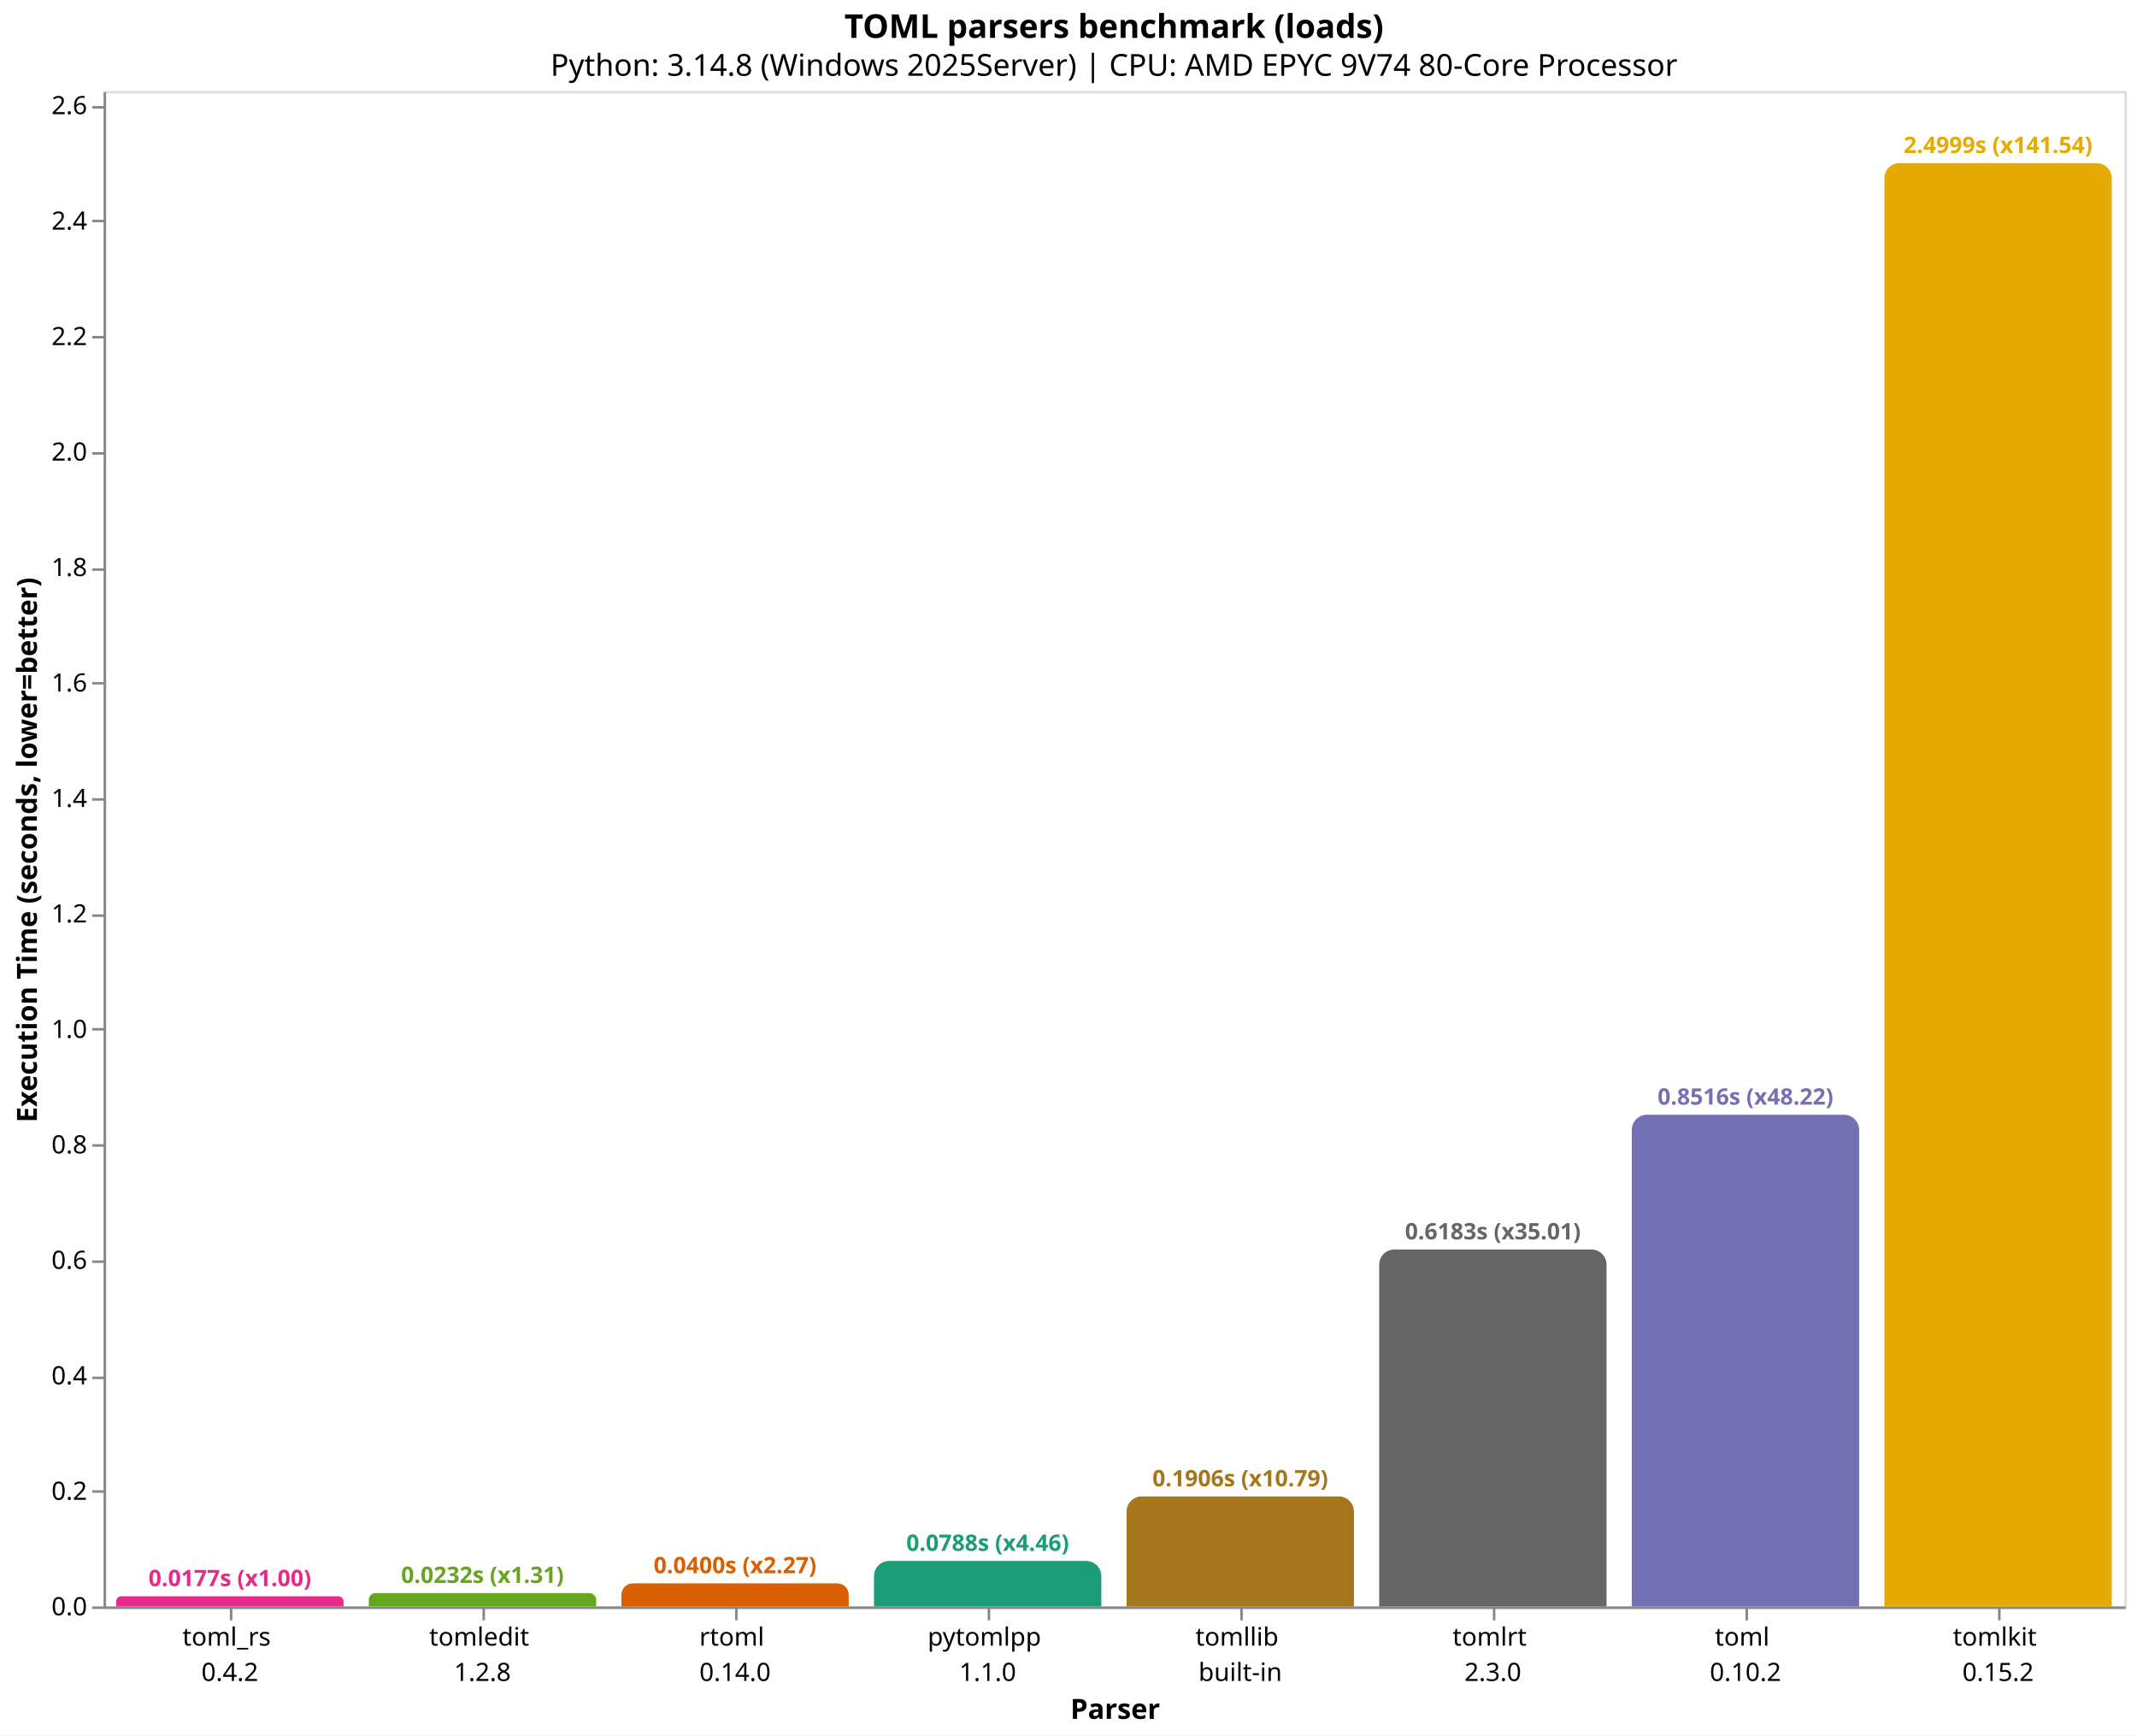
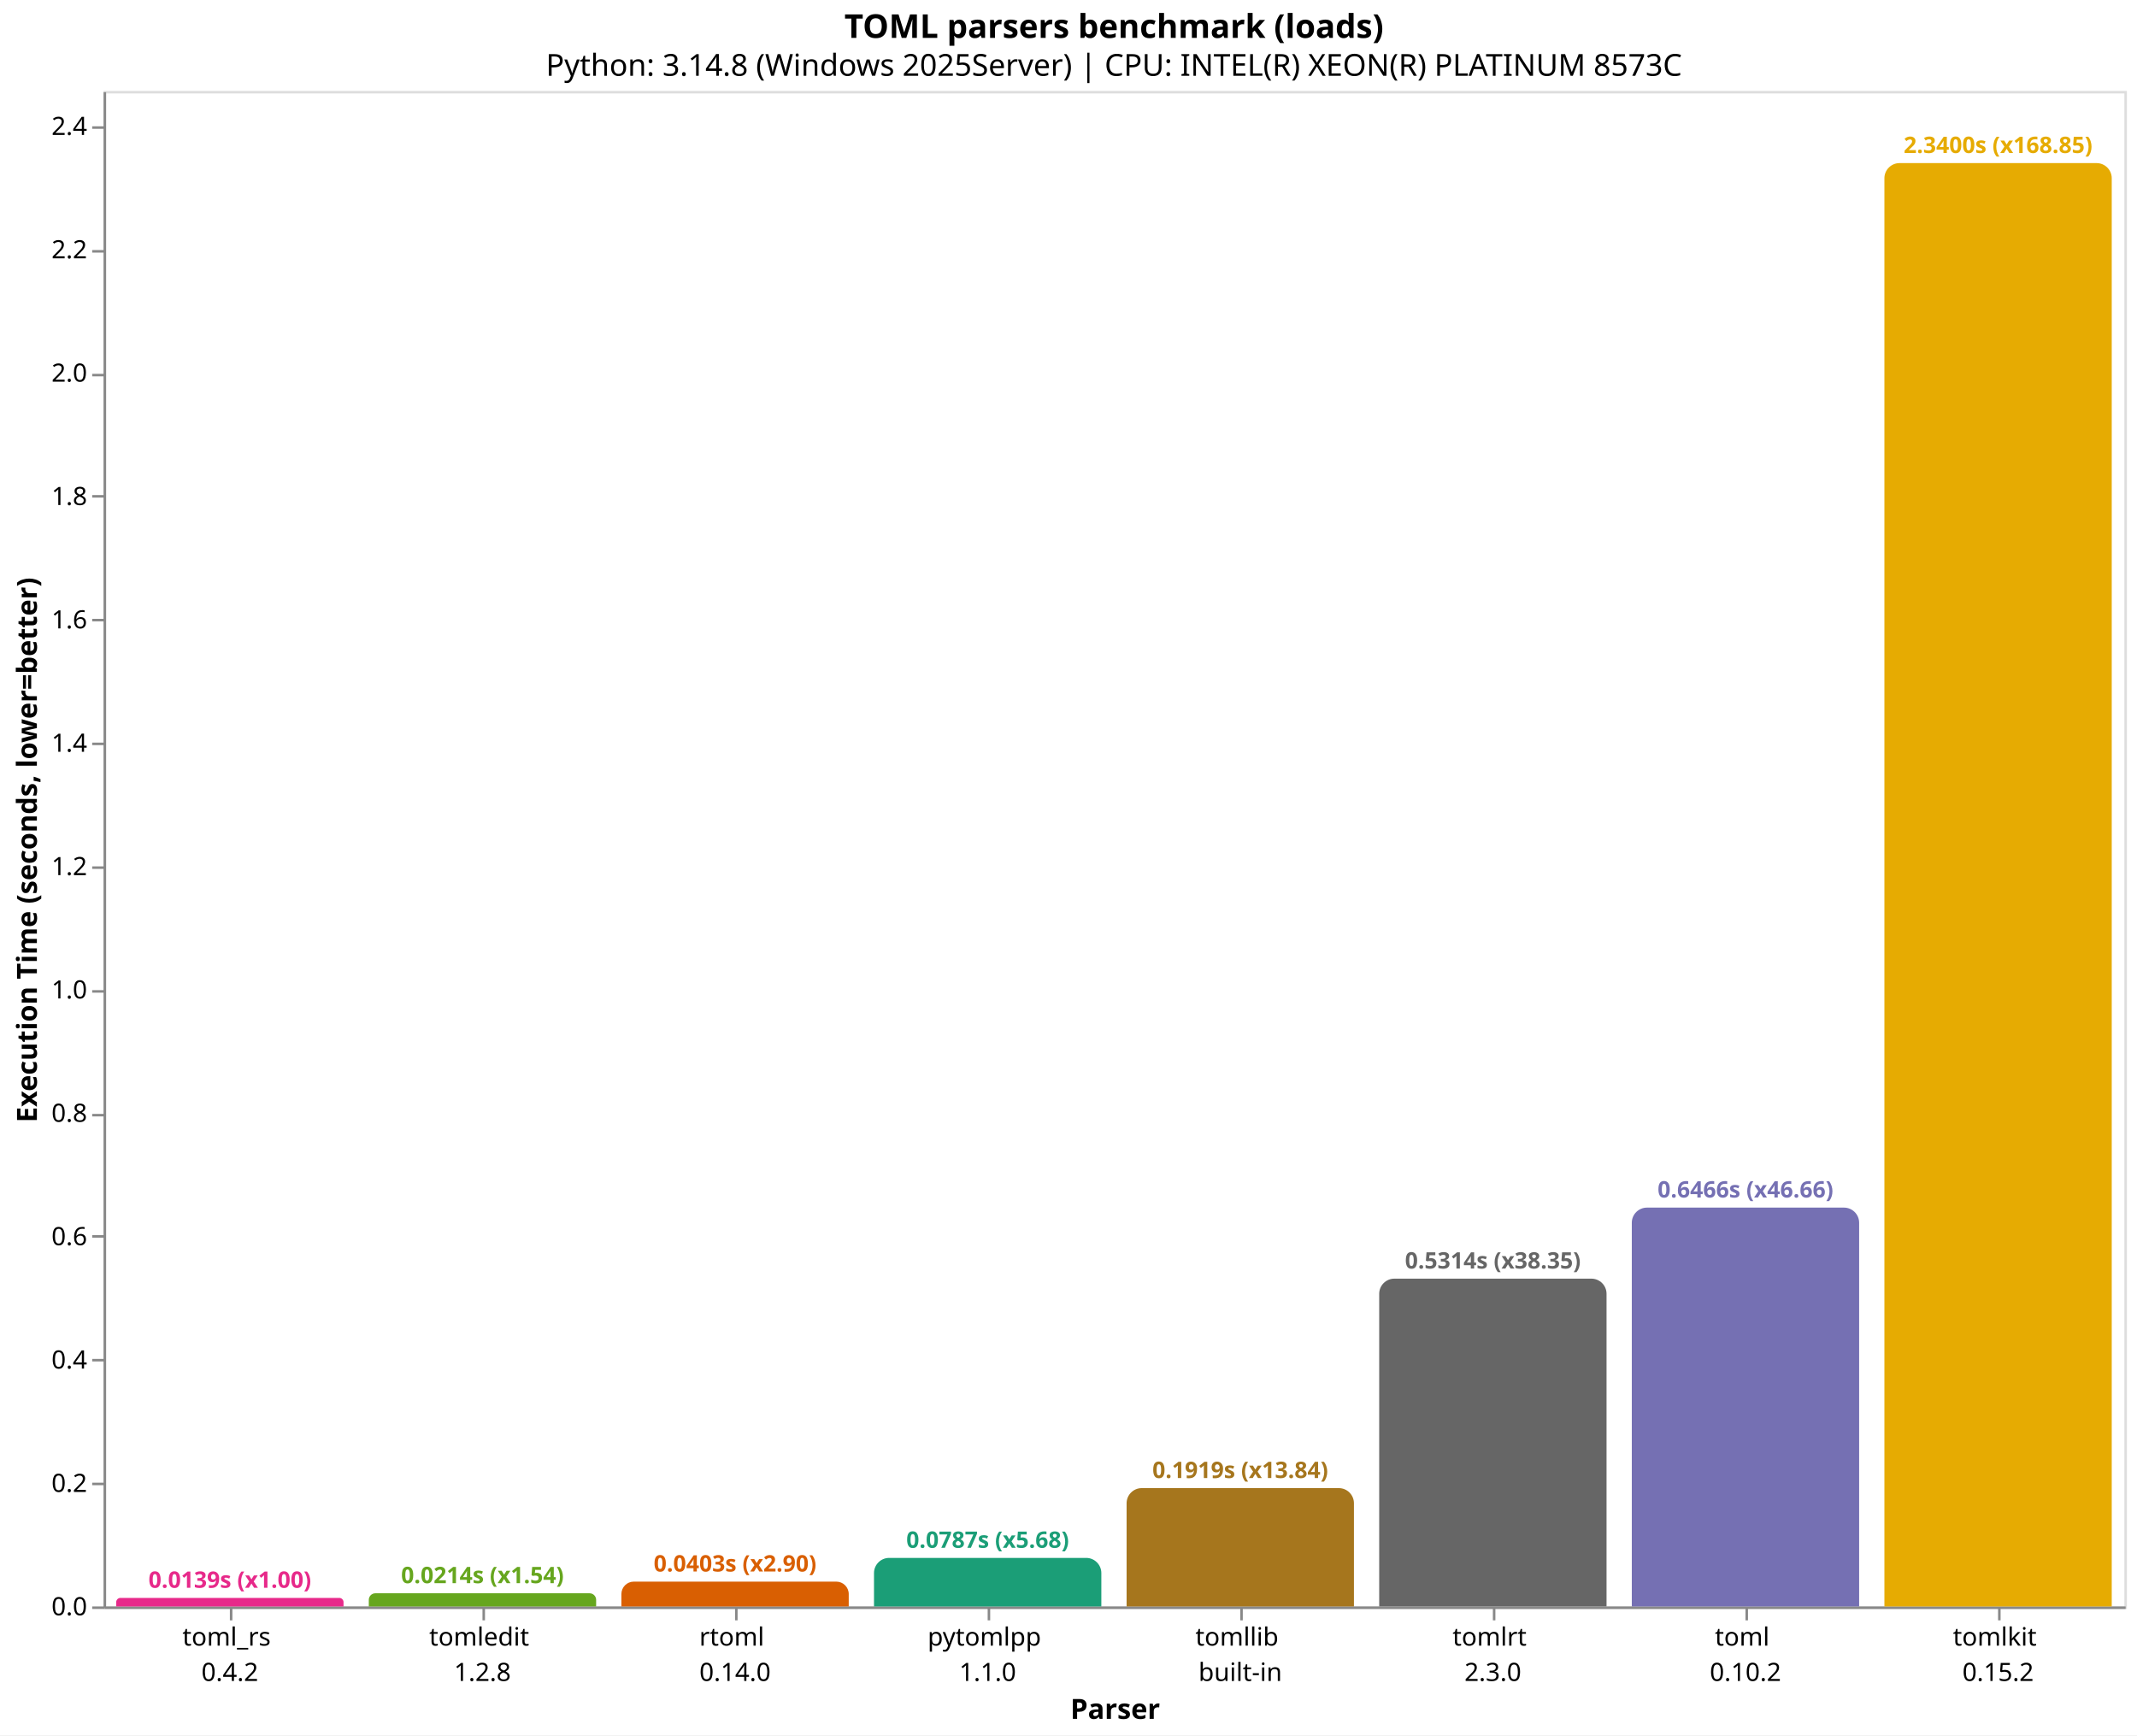
<svg xmlns="http://www.w3.org/2000/svg" version="1.1" class="marks" width="846" height="687" viewBox="0 0 846 687">
  <rect width="846" height="687" fill="white" />
  <g fill="none" stroke-miterlimit="10" transform="translate(41,36)">
    <g class="mark-group role-frame root" role="graphics-object" aria-roledescription="group mark container">
      <g transform="translate(0,0)">
        <path class="background" aria-hidden="true" d="M0.5,0.5h800v600h-800Z" stroke="#ddd" />
        <g>
          <g class="mark-group role-axis" role="graphics-symbol" aria-roledescription="axis" aria-label="X-axis titled 'Parser' for a discrete scale with 8 values: toml_rs&#10;0.4.2, tomledit&#10;1.2.8, rtoml&#10;0.14.0, pytomlpp&#10;1.1.0, tomllib&#10;built-in, ending with tomlkit&#10;0.15.2">
            <g transform="translate(0.5,600.5)">
              <path class="background" aria-hidden="true" d="M0,0h0v0h0Z" pointer-events="none" />
              <g>
                <g class="mark-rule role-axis-tick" pointer-events="none">
                  <line transform="translate(50,0)" x2="0" y2="5" stroke="#888" stroke-width="1" opacity="1" />
                  <line transform="translate(150,0)" x2="0" y2="5" stroke="#888" stroke-width="1" opacity="1" />
                  <line transform="translate(250,0)" x2="0" y2="5" stroke="#888" stroke-width="1" opacity="1" />
                  <line transform="translate(350,0)" x2="0" y2="5" stroke="#888" stroke-width="1" opacity="1" />
                  <line transform="translate(450,0)" x2="0" y2="5" stroke="#888" stroke-width="1" opacity="1" />
                  <line transform="translate(550,0)" x2="0" y2="5" stroke="#888" stroke-width="1" opacity="1" />
                  <line transform="translate(650,0)" x2="0" y2="5" stroke="#888" stroke-width="1" opacity="1" />
                  <line transform="translate(750,0)" x2="0" y2="5" stroke="#888" stroke-width="1" opacity="1" />
                </g>
                <g class="mark-text role-axis-label" pointer-events="none">
                  <text text-anchor="middle" transform="translate(49.5,15)" font-family="sans-serif" font-size="10px" fill="#000" opacity="1">
                    <tspan>toml_rs</tspan>
                    <tspan x="0" dy="14">0.4.2</tspan>
                  </text>
                  <text text-anchor="middle" transform="translate(149.5,15)" font-family="sans-serif" font-size="10px" fill="#000" opacity="1">
                    <tspan>tomledit</tspan>
                    <tspan x="0" dy="14">1.2.8</tspan>
                  </text>
                  <text text-anchor="middle" transform="translate(249.5,15)" font-family="sans-serif" font-size="10px" fill="#000" opacity="1">
                    <tspan>rtoml</tspan>
                    <tspan x="0" dy="14">0.14.0</tspan>
                  </text>
                  <text text-anchor="middle" transform="translate(349.5,15)" font-family="sans-serif" font-size="10px" fill="#000" opacity="1">
                    <tspan>pytomlpp</tspan>
                    <tspan x="0" dy="14">1.1.0</tspan>
                  </text>
                  <text text-anchor="middle" transform="translate(449.5,15)" font-family="sans-serif" font-size="10px" fill="#000" opacity="1">
                    <tspan>tomllib</tspan>
                    <tspan x="0" dy="14">built-in</tspan>
                  </text>
                  <text text-anchor="middle" transform="translate(549.5,15)" font-family="sans-serif" font-size="10px" fill="#000" opacity="1">
                    <tspan>tomlrt</tspan>
                    <tspan x="0" dy="14">2.3.0</tspan>
                  </text>
                  <text text-anchor="middle" transform="translate(649.5,15)" font-family="sans-serif" font-size="10px" fill="#000" opacity="1">
                    <tspan>toml</tspan>
                    <tspan x="0" dy="14">0.10.2</tspan>
                  </text>
                  <text text-anchor="middle" transform="translate(749.5,15)" font-family="sans-serif" font-size="10px" fill="#000" opacity="1">
                    <tspan>tomlkit</tspan>
                    <tspan x="0" dy="14">0.15.2</tspan>
                  </text>
                </g>
                <g class="mark-rule role-axis-domain" pointer-events="none">
                  <line transform="translate(0,0)" x2="800" y2="0" stroke="#888" stroke-width="1" opacity="1" />
                </g>
                <g class="mark-text role-axis-title" pointer-events="none">
                  <text text-anchor="middle" transform="translate(400,44)" font-family="sans-serif" font-size="11px" font-weight="bold" fill="#000" opacity="1">Parser</text>
                </g>
              </g>
              <path class="foreground" aria-hidden="true" d="" pointer-events="none" display="none" />
            </g>
          </g>
-           <g class="mark-group role-axis" role="graphics-symbol" aria-roledescription="axis" aria-label="Y-axis titled 'Execution Time (seconds, lower=better)' for a linear scale with values from 0.0 to 2.6">
+           <g class="mark-group role-axis" role="graphics-symbol" aria-roledescription="axis" aria-label="Y-axis titled 'Execution Time (seconds, lower=better)' for a linear scale with values from 0.0 to 2.5">
            <g transform="translate(0.5,0.5)">
              <path class="background" aria-hidden="true" d="M0,0h0v0h0Z" pointer-events="none" />
              <g>
                <g class="mark-rule role-axis-tick" pointer-events="none">
                  <line transform="translate(0,600)" x2="-5" y2="0" stroke="#888" stroke-width="1" opacity="1" />
-                   <line transform="translate(0,554)" x2="-5" y2="0" stroke="#888" stroke-width="1" opacity="1" />
-                   <line transform="translate(0,509)" x2="-5" y2="0" stroke="#888" stroke-width="1" opacity="1" />
-                   <line transform="translate(0,463)" x2="-5" y2="0" stroke="#888" stroke-width="1" opacity="1" />
-                   <line transform="translate(0,417)" x2="-5" y2="0" stroke="#888" stroke-width="1" opacity="1" />
-                   <line transform="translate(0,371)" x2="-5" y2="0" stroke="#888" stroke-width="1" opacity="1" />
-                   <line transform="translate(0,326)" x2="-5" y2="0" stroke="#888" stroke-width="1" opacity="1" />
-                   <line transform="translate(0,280)" x2="-5" y2="0" stroke="#888" stroke-width="1" opacity="1" />
-                   <line transform="translate(0,234)" x2="-5" y2="0" stroke="#888" stroke-width="1" opacity="1" />
-                   <line transform="translate(0,189)" x2="-5" y2="0" stroke="#888" stroke-width="1" opacity="1" />
-                   <line transform="translate(0,143)" x2="-5" y2="0" stroke="#888" stroke-width="1" opacity="1" />
-                   <line transform="translate(0,97)" x2="-5" y2="0" stroke="#888" stroke-width="1" opacity="1" />
-                   <line transform="translate(0,51)" x2="-5" y2="0" stroke="#888" stroke-width="1" opacity="1" />
-                   <line transform="translate(0,6)" x2="-5" y2="0" stroke="#888" stroke-width="1" opacity="1" />
+                   <line transform="translate(0,551)" x2="-5" y2="0" stroke="#888" stroke-width="1" opacity="1" />
+                   <line transform="translate(0,502)" x2="-5" y2="0" stroke="#888" stroke-width="1" opacity="1" />
+                   <line transform="translate(0,453)" x2="-5" y2="0" stroke="#888" stroke-width="1" opacity="1" />
+                   <line transform="translate(0,405)" x2="-5" y2="0" stroke="#888" stroke-width="1" opacity="1" />
+                   <line transform="translate(0,356)" x2="-5" y2="0" stroke="#888" stroke-width="1" opacity="1" />
+                   <line transform="translate(0,307)" x2="-5" y2="0" stroke="#888" stroke-width="1" opacity="1" />
+                   <line transform="translate(0,258)" x2="-5" y2="0" stroke="#888" stroke-width="1" opacity="1" />
+                   <line transform="translate(0,209)" x2="-5" y2="0" stroke="#888" stroke-width="1" opacity="1" />
+                   <line transform="translate(0,160)" x2="-5" y2="0" stroke="#888" stroke-width="1" opacity="1" />
+                   <line transform="translate(0,112)" x2="-5" y2="0" stroke="#888" stroke-width="1" opacity="1" />
+                   <line transform="translate(0,63)" x2="-5" y2="0" stroke="#888" stroke-width="1" opacity="1" />
+                   <line transform="translate(0,14)" x2="-5" y2="0" stroke="#888" stroke-width="1" opacity="1" />
                </g>
                <g class="mark-text role-axis-label" pointer-events="none">
                  <text text-anchor="end" transform="translate(-7,603)" font-family="sans-serif" font-size="10px" fill="#000" opacity="1">0.0</text>
-                   <text text-anchor="end" transform="translate(-7,557.2847)" font-family="sans-serif" font-size="10px" fill="#000" opacity="1">0.2</text>
-                   <text text-anchor="end" transform="translate(-7,511.5693)" font-family="sans-serif" font-size="10px" fill="#000" opacity="1">0.4</text>
-                   <text text-anchor="end" transform="translate(-7,465.854)" font-family="sans-serif" font-size="10px" fill="#000" opacity="1">0.6</text>
-                   <text text-anchor="end" transform="translate(-7,420.1386)" font-family="sans-serif" font-size="10px" fill="#000" opacity="1">0.8</text>
-                   <text text-anchor="end" transform="translate(-7,374.4233)" font-family="sans-serif" font-size="10px" fill="#000" opacity="1">1.0</text>
-                   <text text-anchor="end" transform="translate(-7,328.7079)" font-family="sans-serif" font-size="10px" fill="#000" opacity="1">1.2</text>
-                   <text text-anchor="end" transform="translate(-7,282.9926)" font-family="sans-serif" font-size="10px" fill="#000" opacity="1">1.4</text>
-                   <text text-anchor="end" transform="translate(-7,237.2772)" font-family="sans-serif" font-size="10px" fill="#000" opacity="1">1.6</text>
-                   <text text-anchor="end" transform="translate(-7,191.5619)" font-family="sans-serif" font-size="10px" fill="#000" opacity="1">1.8</text>
-                   <text text-anchor="end" transform="translate(-7,145.8465)" font-family="sans-serif" font-size="10px" fill="#000" opacity="1">2.0</text>
-                   <text text-anchor="end" transform="translate(-7,100.1312)" font-family="sans-serif" font-size="10px" fill="#000" opacity="1">2.2</text>
-                   <text text-anchor="end" transform="translate(-7,54.4158)" font-family="sans-serif" font-size="10px" fill="#000" opacity="1">2.4</text>
-                   <text text-anchor="end" transform="translate(-7,8.70045)" font-family="sans-serif" font-size="10px" fill="#000" opacity="1">2.6</text>
+                   <text text-anchor="end" transform="translate(-7,554.1609)" font-family="sans-serif" font-size="10px" fill="#000" opacity="1">0.2</text>
+                   <text text-anchor="end" transform="translate(-7,505.3218)" font-family="sans-serif" font-size="10px" fill="#000" opacity="1">0.4</text>
+                   <text text-anchor="end" transform="translate(-7,456.4828)" font-family="sans-serif" font-size="10px" fill="#000" opacity="1">0.6</text>
+                   <text text-anchor="end" transform="translate(-7,407.6437)" font-family="sans-serif" font-size="10px" fill="#000" opacity="1">0.8</text>
+                   <text text-anchor="end" transform="translate(-7,358.8046)" font-family="sans-serif" font-size="10px" fill="#000" opacity="1">1.0</text>
+                   <text text-anchor="end" transform="translate(-7,309.9655)" font-family="sans-serif" font-size="10px" fill="#000" opacity="1">1.2</text>
+                   <text text-anchor="end" transform="translate(-7,261.1264)" font-family="sans-serif" font-size="10px" fill="#000" opacity="1">1.4</text>
+                   <text text-anchor="end" transform="translate(-7,212.2874)" font-family="sans-serif" font-size="10px" fill="#000" opacity="1">1.6</text>
+                   <text text-anchor="end" transform="translate(-7,163.4483)" font-family="sans-serif" font-size="10px" fill="#000" opacity="1">1.8</text>
+                   <text text-anchor="end" transform="translate(-7,114.6092)" font-family="sans-serif" font-size="10px" fill="#000" opacity="1">2.0</text>
+                   <text text-anchor="end" transform="translate(-7,65.77012)" font-family="sans-serif" font-size="10px" fill="#000" opacity="1">2.2</text>
+                   <text text-anchor="end" transform="translate(-7,16.93104)" font-family="sans-serif" font-size="10px" fill="#000" opacity="1">2.4</text>
                </g>
                <g class="mark-rule role-axis-domain" pointer-events="none">
                  <line transform="translate(0,600)" x2="0" y2="-600" stroke="#888" stroke-width="1" opacity="1" />
                </g>
                <g class="mark-text role-axis-title" pointer-events="none">
                  <text text-anchor="middle" transform="translate(-24.90137,300) rotate(-90) translate(0,-2)" font-family="sans-serif" font-size="11px" font-weight="bold" fill="#000" opacity="1">Execution Time (seconds, lower=better)</text>
                </g>
              </g>
              <path class="foreground" aria-hidden="true" d="" pointer-events="none" display="none" />
            </g>
          </g>
          <g class="mark-group role-scope" role="graphics-object" aria-roledescription="group mark container">
-             <g transform="translate(5,595.9628)">
-               <path class="background" aria-hidden="true" d="M2.019,0L87.981,0C89.096,0,90,0.904,90,2.019L90,4.037C90,4.037,90,4.037,90,4.037L0,4.037C0,4.037,0,4.037,0,4.037L0,2.019C0,0.904,0.904,0,2.019,0Z" />
+             <g transform="translate(5,596.6158)">
+               <path class="background" aria-hidden="true" d="M1.692,0L88.308,0C89.242,0,90,0.758,90,1.692L90,3.384C90,3.384,90,3.384,90,3.384L0,3.384C0,3.384,0,3.384,0,3.384L0,1.692C0,0.758,0.758,0,1.692,0Z" />
              <g clip-path="url(#clip1)">
                <g class="mark-group role-scope" role="graphics-object" aria-roledescription="group mark container">
-                   <g transform="translate(0,-595.9628)">
-                     <path class="background" aria-hidden="true" d="M0,0h90v0h-90Z" />
-                     <g>
-                       <g class="mark-rect role-mark layer_0_marks" role="graphics-object" aria-roledescription="rect mark container">
-                         <path aria-label="Parser: toml_rs&#10;0.4.2; Execution Time (seconds, lower=better): 0.0176622; parser: toml_rs; Execution Time (s): 0.0177; Slowdown: 1.00" role="graphics-symbol" aria-roledescription="bar" d="M0,595.963h90v4.037h-90Z" fill="#e7298a" />
-                       </g>
-                     </g>
-                     <path class="foreground" aria-hidden="true" d="" display="none" />
-                   </g>
-                 </g>
-               </g>
-               <path class="foreground" aria-hidden="true" d="" display="none" />
-             </g>
-             <g transform="translate(105,594.7035)">
-               <path class="background" aria-hidden="true" d="M2.648,0L87.352,0C88.813,0,90,1.187,90,2.648L90,5.296C90,5.296,90,5.296,90,5.296L0,5.296C0,5.296,0,5.296,0,5.296L0,2.648C0,1.187,1.187,0,2.648,0Z" />
+                   <g transform="translate(0,-596.6158)">
+                     <path class="background" aria-hidden="true" d="M0,0h90v0h-90Z" />
+                     <g>
+                       <g class="mark-rect role-mark layer_0_marks" role="graphics-object" aria-roledescription="rect mark container">
+                         <path aria-label="Parser: toml_rs&#10;0.4.2; Execution Time (seconds, lower=better): 0.0138584; parser: toml_rs; Execution Time (s): 0.0139; Slowdown: 1.00" role="graphics-symbol" aria-roledescription="bar" d="M0,596.616h90v3.384h-90Z" fill="#e7298a" />
+                       </g>
+                     </g>
+                     <path class="foreground" aria-hidden="true" d="" display="none" />
+                   </g>
+                 </g>
+               </g>
+               <path class="foreground" aria-hidden="true" d="" display="none" />
+             </g>
+             <g transform="translate(105,594.7842)">
+               <path class="background" aria-hidden="true" d="M2.608,0L87.392,0C88.831,0,90,1.169,90,2.608L90,5.216C90,5.216,90,5.216,90,5.216L0,5.216C0,5.216,0,5.216,0,5.216L0,2.608C0,1.169,1.169,0,2.608,0Z" />
              <g clip-path="url(#clip2)">
                <g class="mark-group role-scope" role="graphics-object" aria-roledescription="group mark container">
-                   <g transform="translate(0,-594.7035)">
-                     <path class="background" aria-hidden="true" d="M0,0h90v0h-90Z" />
-                     <g>
-                       <g class="mark-rect role-mark layer_0_marks" role="graphics-object" aria-roledescription="rect mark container">
-                         <path aria-label="Parser: tomledit&#10;1.2.8; Execution Time (seconds, lower=better): 0.0231716; parser: tomledit; Execution Time (s): 0.0232; Slowdown: 1.31" role="graphics-symbol" aria-roledescription="bar" d="M0,594.704h90v5.296h-90Z" fill="#66a61e" />
-                       </g>
-                     </g>
-                     <path class="foreground" aria-hidden="true" d="" display="none" />
-                   </g>
-                 </g>
-               </g>
-               <path class="foreground" aria-hidden="true" d="" display="none" />
-             </g>
-             <g transform="translate(205,590.8536)">
-               <path class="background" aria-hidden="true" d="M4.573,0L85.427,0C87.951,0,90,2.049,90,4.573L90,9.146C90,9.146,90,9.146,90,9.146L0,9.146C0,9.146,0,9.146,0,9.146L0,4.573C0,2.049,2.049,0,4.573,0Z" />
+                   <g transform="translate(0,-594.7842)">
+                     <path class="background" aria-hidden="true" d="M0,0h90v0h-90Z" />
+                     <g>
+                       <g class="mark-rect role-mark layer_0_marks" role="graphics-object" aria-roledescription="rect mark container">
+                         <path aria-label="Parser: tomledit&#10;1.2.8; Execution Time (seconds, lower=better): 0.0213592; parser: tomledit; Execution Time (s): 0.0214; Slowdown: 1.54" role="graphics-symbol" aria-roledescription="bar" d="M0,594.784h90v5.216h-90Z" fill="#66a61e" />
+                       </g>
+                     </g>
+                     <path class="foreground" aria-hidden="true" d="" display="none" />
+                   </g>
+                 </g>
+               </g>
+               <path class="foreground" aria-hidden="true" d="" display="none" />
+             </g>
+             <g transform="translate(205,590.1707)">
+               <path class="background" aria-hidden="true" d="M4.915,0L85.085,0C87.798,0,90,2.202,90,4.915L90,9.829C90,9.829,90,9.829,90,9.829L0,9.829C0,9.829,0,9.829,0,9.829L0,4.915C0,2.202,2.202,0,4.915,0Z" />
              <g clip-path="url(#clip3)">
                <g class="mark-group role-scope" role="graphics-object" aria-roledescription="group mark container">
-                   <g transform="translate(0,-590.8536)">
-                     <path class="background" aria-hidden="true" d="M0,0h90v0h-90Z" />
-                     <g>
-                       <g class="mark-rect role-mark layer_0_marks" role="graphics-object" aria-roledescription="rect mark container">
-                         <path aria-label="Parser: rtoml&#10;0.14.0; Execution Time (seconds, lower=better): 0.0400144; parser: rtoml; Execution Time (s): 0.0400; Slowdown: 2.27" role="graphics-symbol" aria-roledescription="bar" d="M0,590.854h90v9.146h-90Z" fill="#d95f02" />
-                       </g>
-                     </g>
-                     <path class="foreground" aria-hidden="true" d="" display="none" />
-                   </g>
-                 </g>
-               </g>
-               <path class="foreground" aria-hidden="true" d="" display="none" />
-             </g>
-             <g transform="translate(305,581.9934)">
-               <path class="background" aria-hidden="true" d="M6,0L84,0C87.311,0,90,2.689,90,6L90,18.007C90,18.007,90,18.007,90,18.007L0,18.007C0,18.007,0,18.007,0,18.007L0,6C0,2.689,2.689,0,6,0Z" />
+                   <g transform="translate(0,-590.1707)">
+                     <path class="background" aria-hidden="true" d="M0,0h90v0h-90Z" />
+                     <g>
+                       <g class="mark-rect role-mark layer_0_marks" role="graphics-object" aria-roledescription="rect mark container">
+                         <path aria-label="Parser: rtoml&#10;0.14.0; Execution Time (seconds, lower=better): 0.0402516; parser: rtoml; Execution Time (s): 0.0403; Slowdown: 2.90" role="graphics-symbol" aria-roledescription="bar" d="M0,590.171h90v9.829h-90Z" fill="#d95f02" />
+                       </g>
+                     </g>
+                     <path class="foreground" aria-hidden="true" d="" display="none" />
+                   </g>
+                 </g>
+               </g>
+               <path class="foreground" aria-hidden="true" d="" display="none" />
+             </g>
+             <g transform="translate(305,580.7807)">
+               <path class="background" aria-hidden="true" d="M6,0L84,0C87.311,0,90,2.689,90,6L90,19.219C90,19.219,90,19.219,90,19.219L0,19.219C0,19.219,0,19.219,0,19.219L0,6C0,2.689,2.689,0,6,0Z" />
              <g clip-path="url(#clip4)">
                <g class="mark-group role-scope" role="graphics-object" aria-roledescription="group mark container">
-                   <g transform="translate(0,-581.9934)">
-                     <path class="background" aria-hidden="true" d="M0,0h90v0h-90Z" />
-                     <g>
-                       <g class="mark-rect role-mark layer_0_marks" role="graphics-object" aria-roledescription="rect mark container">
-                         <path aria-label="Parser: pytomlpp&#10;1.1.0; Execution Time (seconds, lower=better): 0.0787769; parser: pytomlpp; Execution Time (s): 0.0788; Slowdown: 4.46" role="graphics-symbol" aria-roledescription="bar" d="M0,581.993h90v18.007h-90Z" fill="#1b9e77" />
-                       </g>
-                     </g>
-                     <path class="foreground" aria-hidden="true" d="" display="none" />
-                   </g>
-                 </g>
-               </g>
-               <path class="foreground" aria-hidden="true" d="" display="none" />
-             </g>
-             <g transform="translate(405,556.438)">
-               <path class="background" aria-hidden="true" d="M6,0L84,0C87.311,0,90,2.689,90,6L90,43.562C90,43.562,90,43.562,90,43.562L0,43.562C0,43.562,0,43.562,0,43.562L0,6C0,2.689,2.689,0,6,0Z" />
+                   <g transform="translate(0,-580.7807)">
+                     <path class="background" aria-hidden="true" d="M0,0h90v0h-90Z" />
+                     <g>
+                       <g class="mark-rect role-mark layer_0_marks" role="graphics-object" aria-roledescription="rect mark container">
+                         <path aria-label="Parser: pytomlpp&#10;1.1.0; Execution Time (seconds, lower=better): 0.0787045; parser: pytomlpp; Execution Time (s): 0.0787; Slowdown: 5.68" role="graphics-symbol" aria-roledescription="bar" d="M0,580.781h90v19.219h-90Z" fill="#1b9e77" />
+                       </g>
+                     </g>
+                     <path class="foreground" aria-hidden="true" d="" display="none" />
+                   </g>
+                 </g>
+               </g>
+               <path class="foreground" aria-hidden="true" d="" display="none" />
+             </g>
+             <g transform="translate(405,553.1505)">
+               <path class="background" aria-hidden="true" d="M6,0L84,0C87.311,0,90,2.689,90,6L90,46.85C90,46.85,90,46.85,90,46.85L0,46.85C0,46.85,0,46.85,0,46.85L0,6C0,2.689,2.689,0,6,0Z" />
              <g clip-path="url(#clip5)">
                <g class="mark-group role-scope" role="graphics-object" aria-roledescription="group mark container">
-                   <g transform="translate(0,-556.438)">
-                     <path class="background" aria-hidden="true" d="M0,0h90v0h-90Z" />
-                     <g>
-                       <g class="mark-rect role-mark layer_0_marks" role="graphics-object" aria-roledescription="rect mark container">
-                         <path aria-label="Parser: tomllib&#10;built-in; Execution Time (seconds, lower=better): 0.1905792; parser: tomllib; Execution Time (s): 0.1906; Slowdown: 10.79" role="graphics-symbol" aria-roledescription="bar" d="M0,556.438h90v43.562h-90Z" fill="#a6761d" />
-                       </g>
-                     </g>
-                     <path class="foreground" aria-hidden="true" d="" display="none" />
-                   </g>
-                 </g>
-               </g>
-               <path class="foreground" aria-hidden="true" d="" display="none" />
-             </g>
-             <g transform="translate(505,458.6701)">
-               <path class="background" aria-hidden="true" d="M6,0L84,0C87.311,0,90,2.689,90,6L90,141.33C90,141.33,90,141.33,90,141.33L0,141.33C0,141.33,0,141.33,0,141.33L0,6C0,2.689,2.689,0,6,0Z" />
+                   <g transform="translate(0,-553.1505)">
+                     <path class="background" aria-hidden="true" d="M0,0h90v0h-90Z" />
+                     <g>
+                       <g class="mark-rect role-mark layer_0_marks" role="graphics-object" aria-roledescription="rect mark container">
+                         <path aria-label="Parser: tomllib&#10;built-in; Execution Time (seconds, lower=better): 0.1918527; parser: tomllib; Execution Time (s): 0.1919; Slowdown: 13.84" role="graphics-symbol" aria-roledescription="bar" d="M0,553.15h90v46.85h-90Z" fill="#a6761d" />
+                       </g>
+                     </g>
+                     <path class="foreground" aria-hidden="true" d="" display="none" />
+                   </g>
+                 </g>
+               </g>
+               <path class="foreground" aria-hidden="true" d="" display="none" />
+             </g>
+             <g transform="translate(505,470.2236)">
+               <path class="background" aria-hidden="true" d="M6,0L84,0C87.311,0,90,2.689,90,6L90,129.776C90,129.776,90,129.776,90,129.776L0,129.776C0,129.776,0,129.776,0,129.776L0,6C0,2.689,2.689,0,6,0Z" />
              <g clip-path="url(#clip6)">
                <g class="mark-group role-scope" role="graphics-object" aria-roledescription="group mark container">
-                   <g transform="translate(0,-458.6701)">
-                     <path class="background" aria-hidden="true" d="M0,0h90v0h-90Z" />
-                     <g>
-                       <g class="mark-rect role-mark layer_0_marks" role="graphics-object" aria-roledescription="rect mark container">
-                         <path aria-label="Parser: tomlrt&#10;2.3.0; Execution Time (seconds, lower=better): 0.6183038; parser: tomlrt; Execution Time (s): 0.6183; Slowdown: 35.01" role="graphics-symbol" aria-roledescription="bar" d="M0,458.67h90v141.33h-90Z" fill="#666666" />
-                       </g>
-                     </g>
-                     <path class="foreground" aria-hidden="true" d="" display="none" />
-                   </g>
-                 </g>
-               </g>
-               <path class="foreground" aria-hidden="true" d="" display="none" />
-             </g>
-             <g transform="translate(605,405.3357)">
-               <path class="background" aria-hidden="true" d="M6,0L84,0C87.311,0,90,2.689,90,6L90,194.664C90,194.664,90,194.664,90,194.664L0,194.664C0,194.664,0,194.664,0,194.664L0,6C0,2.689,2.689,0,6,0Z" />
+                   <g transform="translate(0,-470.2236)">
+                     <path class="background" aria-hidden="true" d="M0,0h90v0h-90Z" />
+                     <g>
+                       <g class="mark-rect role-mark layer_0_marks" role="graphics-object" aria-roledescription="rect mark container">
+                         <path aria-label="Parser: tomlrt&#10;2.3.0; Execution Time (seconds, lower=better): 0.5314449; parser: tomlrt; Execution Time (s): 0.5314; Slowdown: 38.35" role="graphics-symbol" aria-roledescription="bar" d="M0,470.224h90v129.776h-90Z" fill="#666666" />
+                       </g>
+                     </g>
+                     <path class="foreground" aria-hidden="true" d="" display="none" />
+                   </g>
+                 </g>
+               </g>
+               <path class="foreground" aria-hidden="true" d="" display="none" />
+             </g>
+             <g transform="translate(605,442.0981)">
+               <path class="background" aria-hidden="true" d="M6,0L84,0C87.311,0,90,2.689,90,6L90,157.902C90,157.902,90,157.902,90,157.902L0,157.902C0,157.902,0,157.902,0,157.902L0,6C0,2.689,2.689,0,6,0Z" />
              <g clip-path="url(#clip7)">
                <g class="mark-group role-scope" role="graphics-object" aria-roledescription="group mark container">
-                   <g transform="translate(0,-405.3357)">
-                     <path class="background" aria-hidden="true" d="M0,0h90v0h-90Z" />
-                     <g>
-                       <g class="mark-rect role-mark layer_0_marks" role="graphics-object" aria-roledescription="rect mark container">
-                         <path aria-label="Parser: toml&#10;0.10.2; Execution Time (seconds, lower=better): 0.8516366; parser: toml; Execution Time (s): 0.8516; Slowdown: 48.22" role="graphics-symbol" aria-roledescription="bar" d="M0,405.336h90v194.664h-90Z" fill="#7570b3" />
+                   <g transform="translate(0,-442.0981)">
+                     <path class="background" aria-hidden="true" d="M0,0h90v0h-90Z" />
+                     <g>
+                       <g class="mark-rect role-mark layer_0_marks" role="graphics-object" aria-roledescription="rect mark container">
+                         <path aria-label="Parser: toml&#10;0.10.2; Execution Time (seconds, lower=better): 0.6466211; parser: toml; Execution Time (s): 0.6466; Slowdown: 46.66" role="graphics-symbol" aria-roledescription="bar" d="M0,442.098h90v157.902h-90Z" fill="#7570b3" />
                      </g>
                    </g>
                    <path class="foreground" aria-hidden="true" d="" display="none" />
                  </g>
                </g>
              </g>
              <path class="foreground" aria-hidden="true" d="" display="none" />
            </g>
            <g transform="translate(705,28.57143)">
              <path class="background" aria-hidden="true" d="M6,0L84,0C87.311,0,90,2.689,90,6L90,571.429C90,571.429,90,571.429,90,571.429L0,571.429C0,571.429,0,571.429,0,571.429L0,6C0,2.689,2.689,0,6,0Z" />
              <g clip-path="url(#clip8)">
                <g class="mark-group role-scope" role="graphics-object" aria-roledescription="group mark container">
                  <g transform="translate(0,-28.57143)">
                    <path class="background" aria-hidden="true" d="M0,0h90v0h-90Z" />
                    <g>
                      <g class="mark-rect role-mark layer_0_marks" role="graphics-object" aria-roledescription="rect mark container">
-                         <path aria-label="Parser: tomlkit&#10;0.15.2; Execution Time (seconds, lower=better): 2.4999418; parser: tomlkit; Execution Time (s): 2.4999; Slowdown: 141.54" role="graphics-symbol" aria-roledescription="bar" d="M0,28.571h90v571.429h-90Z" fill="#e6ab02" />
+                         <path aria-label="Parser: tomlkit&#10;0.15.2; Execution Time (seconds, lower=better): 2.3400464; parser: tomlkit; Execution Time (s): 2.3400; Slowdown: 168.85" role="graphics-symbol" aria-roledescription="bar" d="M0,28.571h90v571.429h-90Z" fill="#e6ab02" />
                      </g>
                    </g>
                    <path class="foreground" aria-hidden="true" d="" display="none" />
                  </g>
                </g>
              </g>
              <path class="foreground" aria-hidden="true" d="" display="none" />
            </g>
          </g>
          <g class="mark-text role-mark layer_1_marks" role="graphics-object" aria-roledescription="text mark container">
-             <text aria-label="Parser: toml_rs&#10;0.4.2; Execution Time (seconds, lower=better): 0.0176622; parser: toml_rs; label: 0.0177s (x1.00); Execution Time (s): 0.0177; Slowdown: 1.00" role="graphics-symbol" aria-roledescription="text mark" text-anchor="middle" transform="translate(50,591.9628)" font-family="sans-serif" font-size="9px" font-weight="bold" fill="#e7298a">0.0177s (x1.00)</text>
-             <text aria-label="Parser: tomledit&#10;1.2.8; Execution Time (seconds, lower=better): 0.0231716; parser: tomledit; label: 0.0232s (x1.31); Execution Time (s): 0.0232; Slowdown: 1.31" role="graphics-symbol" aria-roledescription="text mark" text-anchor="middle" transform="translate(150,590.7035)" font-family="sans-serif" font-size="9px" font-weight="bold" fill="#66a61e">0.0232s (x1.31)</text>
-             <text aria-label="Parser: rtoml&#10;0.14.0; Execution Time (seconds, lower=better): 0.0400144; parser: rtoml; label: 0.0400s (x2.27); Execution Time (s): 0.0400; Slowdown: 2.27" role="graphics-symbol" aria-roledescription="text mark" text-anchor="middle" transform="translate(250,586.8536)" font-family="sans-serif" font-size="9px" font-weight="bold" fill="#d95f02">0.0400s (x2.27)</text>
-             <text aria-label="Parser: pytomlpp&#10;1.1.0; Execution Time (seconds, lower=better): 0.0787769; parser: pytomlpp; label: 0.0788s (x4.46); Execution Time (s): 0.0788; Slowdown: 4.46" role="graphics-symbol" aria-roledescription="text mark" text-anchor="middle" transform="translate(350,577.9934)" font-family="sans-serif" font-size="9px" font-weight="bold" fill="#1b9e77">0.0788s (x4.46)</text>
-             <text aria-label="Parser: tomllib&#10;built-in; Execution Time (seconds, lower=better): 0.1905792; parser: tomllib; label: 0.1906s (x10.79); Execution Time (s): 0.1906; Slowdown: 10.79" role="graphics-symbol" aria-roledescription="text mark" text-anchor="middle" transform="translate(450,552.438)" font-family="sans-serif" font-size="9px" font-weight="bold" fill="#a6761d">0.1906s (x10.79)</text>
-             <text aria-label="Parser: tomlrt&#10;2.3.0; Execution Time (seconds, lower=better): 0.6183038; parser: tomlrt; label: 0.6183s (x35.01); Execution Time (s): 0.6183; Slowdown: 35.01" role="graphics-symbol" aria-roledescription="text mark" text-anchor="middle" transform="translate(550,454.6701)" font-family="sans-serif" font-size="9px" font-weight="bold" fill="#666666">0.6183s (x35.01)</text>
-             <text aria-label="Parser: toml&#10;0.10.2; Execution Time (seconds, lower=better): 0.8516366; parser: toml; label: 0.8516s (x48.22); Execution Time (s): 0.8516; Slowdown: 48.22" role="graphics-symbol" aria-roledescription="text mark" text-anchor="middle" transform="translate(650,401.3357)" font-family="sans-serif" font-size="9px" font-weight="bold" fill="#7570b3">0.8516s (x48.22)</text>
-             <text aria-label="Parser: tomlkit&#10;0.15.2; Execution Time (seconds, lower=better): 2.4999418; parser: tomlkit; label: 2.4999s (x141.54); Execution Time (s): 2.4999; Slowdown: 141.54" role="graphics-symbol" aria-roledescription="text mark" text-anchor="middle" transform="translate(750,24.57143)" font-family="sans-serif" font-size="9px" font-weight="bold" fill="#e6ab02">2.4999s (x141.54)</text>
+             <text aria-label="Parser: toml_rs&#10;0.4.2; Execution Time (seconds, lower=better): 0.0138584; parser: toml_rs; label: 0.0139s (x1.00); Execution Time (s): 0.0139; Slowdown: 1.00" role="graphics-symbol" aria-roledescription="text mark" text-anchor="middle" transform="translate(50,592.6158)" font-family="sans-serif" font-size="9px" font-weight="bold" fill="#e7298a">0.0139s (x1.00)</text>
+             <text aria-label="Parser: tomledit&#10;1.2.8; Execution Time (seconds, lower=better): 0.0213592; parser: tomledit; label: 0.0214s (x1.54); Execution Time (s): 0.0214; Slowdown: 1.54" role="graphics-symbol" aria-roledescription="text mark" text-anchor="middle" transform="translate(150,590.7842)" font-family="sans-serif" font-size="9px" font-weight="bold" fill="#66a61e">0.0214s (x1.54)</text>
+             <text aria-label="Parser: rtoml&#10;0.14.0; Execution Time (seconds, lower=better): 0.0402516; parser: rtoml; label: 0.0403s (x2.90); Execution Time (s): 0.0403; Slowdown: 2.90" role="graphics-symbol" aria-roledescription="text mark" text-anchor="middle" transform="translate(250,586.1707)" font-family="sans-serif" font-size="9px" font-weight="bold" fill="#d95f02">0.0403s (x2.90)</text>
+             <text aria-label="Parser: pytomlpp&#10;1.1.0; Execution Time (seconds, lower=better): 0.0787045; parser: pytomlpp; label: 0.0787s (x5.68); Execution Time (s): 0.0787; Slowdown: 5.68" role="graphics-symbol" aria-roledescription="text mark" text-anchor="middle" transform="translate(350,576.7807)" font-family="sans-serif" font-size="9px" font-weight="bold" fill="#1b9e77">0.0787s (x5.68)</text>
+             <text aria-label="Parser: tomllib&#10;built-in; Execution Time (seconds, lower=better): 0.1918527; parser: tomllib; label: 0.1919s (x13.84); Execution Time (s): 0.1919; Slowdown: 13.84" role="graphics-symbol" aria-roledescription="text mark" text-anchor="middle" transform="translate(450,549.1505)" font-family="sans-serif" font-size="9px" font-weight="bold" fill="#a6761d">0.1919s (x13.84)</text>
+             <text aria-label="Parser: tomlrt&#10;2.3.0; Execution Time (seconds, lower=better): 0.5314449; parser: tomlrt; label: 0.5314s (x38.35); Execution Time (s): 0.5314; Slowdown: 38.35" role="graphics-symbol" aria-roledescription="text mark" text-anchor="middle" transform="translate(550,466.2236)" font-family="sans-serif" font-size="9px" font-weight="bold" fill="#666666">0.5314s (x38.35)</text>
+             <text aria-label="Parser: toml&#10;0.10.2; Execution Time (seconds, lower=better): 0.6466211; parser: toml; label: 0.6466s (x46.66); Execution Time (s): 0.6466; Slowdown: 46.66" role="graphics-symbol" aria-roledescription="text mark" text-anchor="middle" transform="translate(650,438.0981)" font-family="sans-serif" font-size="9px" font-weight="bold" fill="#7570b3">0.6466s (x46.66)</text>
+             <text aria-label="Parser: tomlkit&#10;0.15.2; Execution Time (seconds, lower=better): 2.3400464; parser: tomlkit; label: 2.3400s (x168.85); Execution Time (s): 2.3400; Slowdown: 168.85" role="graphics-symbol" aria-roledescription="text mark" text-anchor="middle" transform="translate(750,24.57143)" font-family="sans-serif" font-size="9px" font-weight="bold" fill="#e6ab02">2.3400s (x168.85)</text>
          </g>
          <g class="mark-group role-title">
            <g transform="translate(400,-31)">
              <path class="background" aria-hidden="true" d="M0,0h0v0h0Z" pointer-events="none" />
              <g>
                <g class="mark-text role-title-text" role="graphics-symbol" aria-roledescription="title" aria-label="Title text 'TOML parsers benchmark (loads)'" pointer-events="none">
                  <text text-anchor="middle" transform="translate(0,10)" font-family="sans-serif" font-size="13px" font-weight="bold" fill="#000" opacity="1">TOML parsers benchmark (loads)</text>
                </g>
-                 <g class="mark-text role-title-subtitle" role="graphics-symbol" aria-roledescription="subtitle" aria-label="Subtitle text 'Python: 3.14.8 (Windows 2025Server) | CPU: AMD EPYC 9V74 80-Core Processor'" pointer-events="none">
-                   <text text-anchor="middle" transform="translate(0,25)" font-family="sans-serif" font-size="12px" fill="#000" opacity="1">Python: 3.14.8 (Windows 2025Server) | CPU: AMD EPYC 9V74 80-Core Processor</text>
+                 <g class="mark-text role-title-subtitle" role="graphics-symbol" aria-roledescription="subtitle" aria-label="Subtitle text 'Python: 3.14.8 (Windows 2025Server) | CPU: INTEL(R) XEON(R) PLATINUM 8573C'" pointer-events="none">
+                   <text text-anchor="middle" transform="translate(0,25)" font-family="sans-serif" font-size="12px" fill="#000" opacity="1">Python: 3.14.8 (Windows 2025Server) | CPU: INTEL(R) XEON(R) PLATINUM 8573C</text>
                </g>
              </g>
              <path class="foreground" aria-hidden="true" d="" pointer-events="none" display="none" />
            </g>
          </g>
        </g>
        <path class="foreground" aria-hidden="true" d="" display="none" />
      </g>
    </g>
  </g>
  <defs>
    <clipPath id="clip1">
-       <path d="M2.019,0L87.981,0C89.096,0,90,0.904,90,2.019L90,4.037C90,4.037,90,4.037,90,4.037L0,4.037C0,4.037,0,4.037,0,4.037L0,2.019C0,0.904,0.904,0,2.019,0Z" />
+       <path d="M1.692,0L88.308,0C89.242,0,90,0.758,90,1.692L90,3.384C90,3.384,90,3.384,90,3.384L0,3.384C0,3.384,0,3.384,0,3.384L0,1.692C0,0.758,0.758,0,1.692,0Z" />
    </clipPath>
    <clipPath id="clip2">
-       <path d="M2.648,0L87.352,0C88.813,0,90,1.187,90,2.648L90,5.296C90,5.296,90,5.296,90,5.296L0,5.296C0,5.296,0,5.296,0,5.296L0,2.648C0,1.187,1.187,0,2.648,0Z" />
+       <path d="M2.608,0L87.392,0C88.831,0,90,1.169,90,2.608L90,5.216C90,5.216,90,5.216,90,5.216L0,5.216C0,5.216,0,5.216,0,5.216L0,2.608C0,1.169,1.169,0,2.608,0Z" />
    </clipPath>
    <clipPath id="clip3">
-       <path d="M4.573,0L85.427,0C87.951,0,90,2.049,90,4.573L90,9.146C90,9.146,90,9.146,90,9.146L0,9.146C0,9.146,0,9.146,0,9.146L0,4.573C0,2.049,2.049,0,4.573,0Z" />
+       <path d="M4.915,0L85.085,0C87.798,0,90,2.202,90,4.915L90,9.829C90,9.829,90,9.829,90,9.829L0,9.829C0,9.829,0,9.829,0,9.829L0,4.915C0,2.202,2.202,0,4.915,0Z" />
    </clipPath>
    <clipPath id="clip4">
-       <path d="M6,0L84,0C87.311,0,90,2.689,90,6L90,18.007C90,18.007,90,18.007,90,18.007L0,18.007C0,18.007,0,18.007,0,18.007L0,6C0,2.689,2.689,0,6,0Z" />
+       <path d="M6,0L84,0C87.311,0,90,2.689,90,6L90,19.219C90,19.219,90,19.219,90,19.219L0,19.219C0,19.219,0,19.219,0,19.219L0,6C0,2.689,2.689,0,6,0Z" />
    </clipPath>
    <clipPath id="clip5">
-       <path d="M6,0L84,0C87.311,0,90,2.689,90,6L90,43.562C90,43.562,90,43.562,90,43.562L0,43.562C0,43.562,0,43.562,0,43.562L0,6C0,2.689,2.689,0,6,0Z" />
+       <path d="M6,0L84,0C87.311,0,90,2.689,90,6L90,46.85C90,46.85,90,46.85,90,46.85L0,46.85C0,46.85,0,46.85,0,46.85L0,6C0,2.689,2.689,0,6,0Z" />
    </clipPath>
    <clipPath id="clip6">
-       <path d="M6,0L84,0C87.311,0,90,2.689,90,6L90,141.33C90,141.33,90,141.33,90,141.33L0,141.33C0,141.33,0,141.33,0,141.33L0,6C0,2.689,2.689,0,6,0Z" />
+       <path d="M6,0L84,0C87.311,0,90,2.689,90,6L90,129.776C90,129.776,90,129.776,90,129.776L0,129.776C0,129.776,0,129.776,0,129.776L0,6C0,2.689,2.689,0,6,0Z" />
    </clipPath>
    <clipPath id="clip7">
-       <path d="M6,0L84,0C87.311,0,90,2.689,90,6L90,194.664C90,194.664,90,194.664,90,194.664L0,194.664C0,194.664,0,194.664,0,194.664L0,6C0,2.689,2.689,0,6,0Z" />
+       <path d="M6,0L84,0C87.311,0,90,2.689,90,6L90,157.902C90,157.902,90,157.902,90,157.902L0,157.902C0,157.902,0,157.902,0,157.902L0,6C0,2.689,2.689,0,6,0Z" />
    </clipPath>
    <clipPath id="clip8">
      <path d="M6,0L84,0C87.311,0,90,2.689,90,6L90,571.429C90,571.429,90,571.429,90,571.429L0,571.429C0,571.429,0,571.429,0,571.429L0,6C0,2.689,2.689,0,6,0Z" />
    </clipPath>
  </defs>
</svg>
